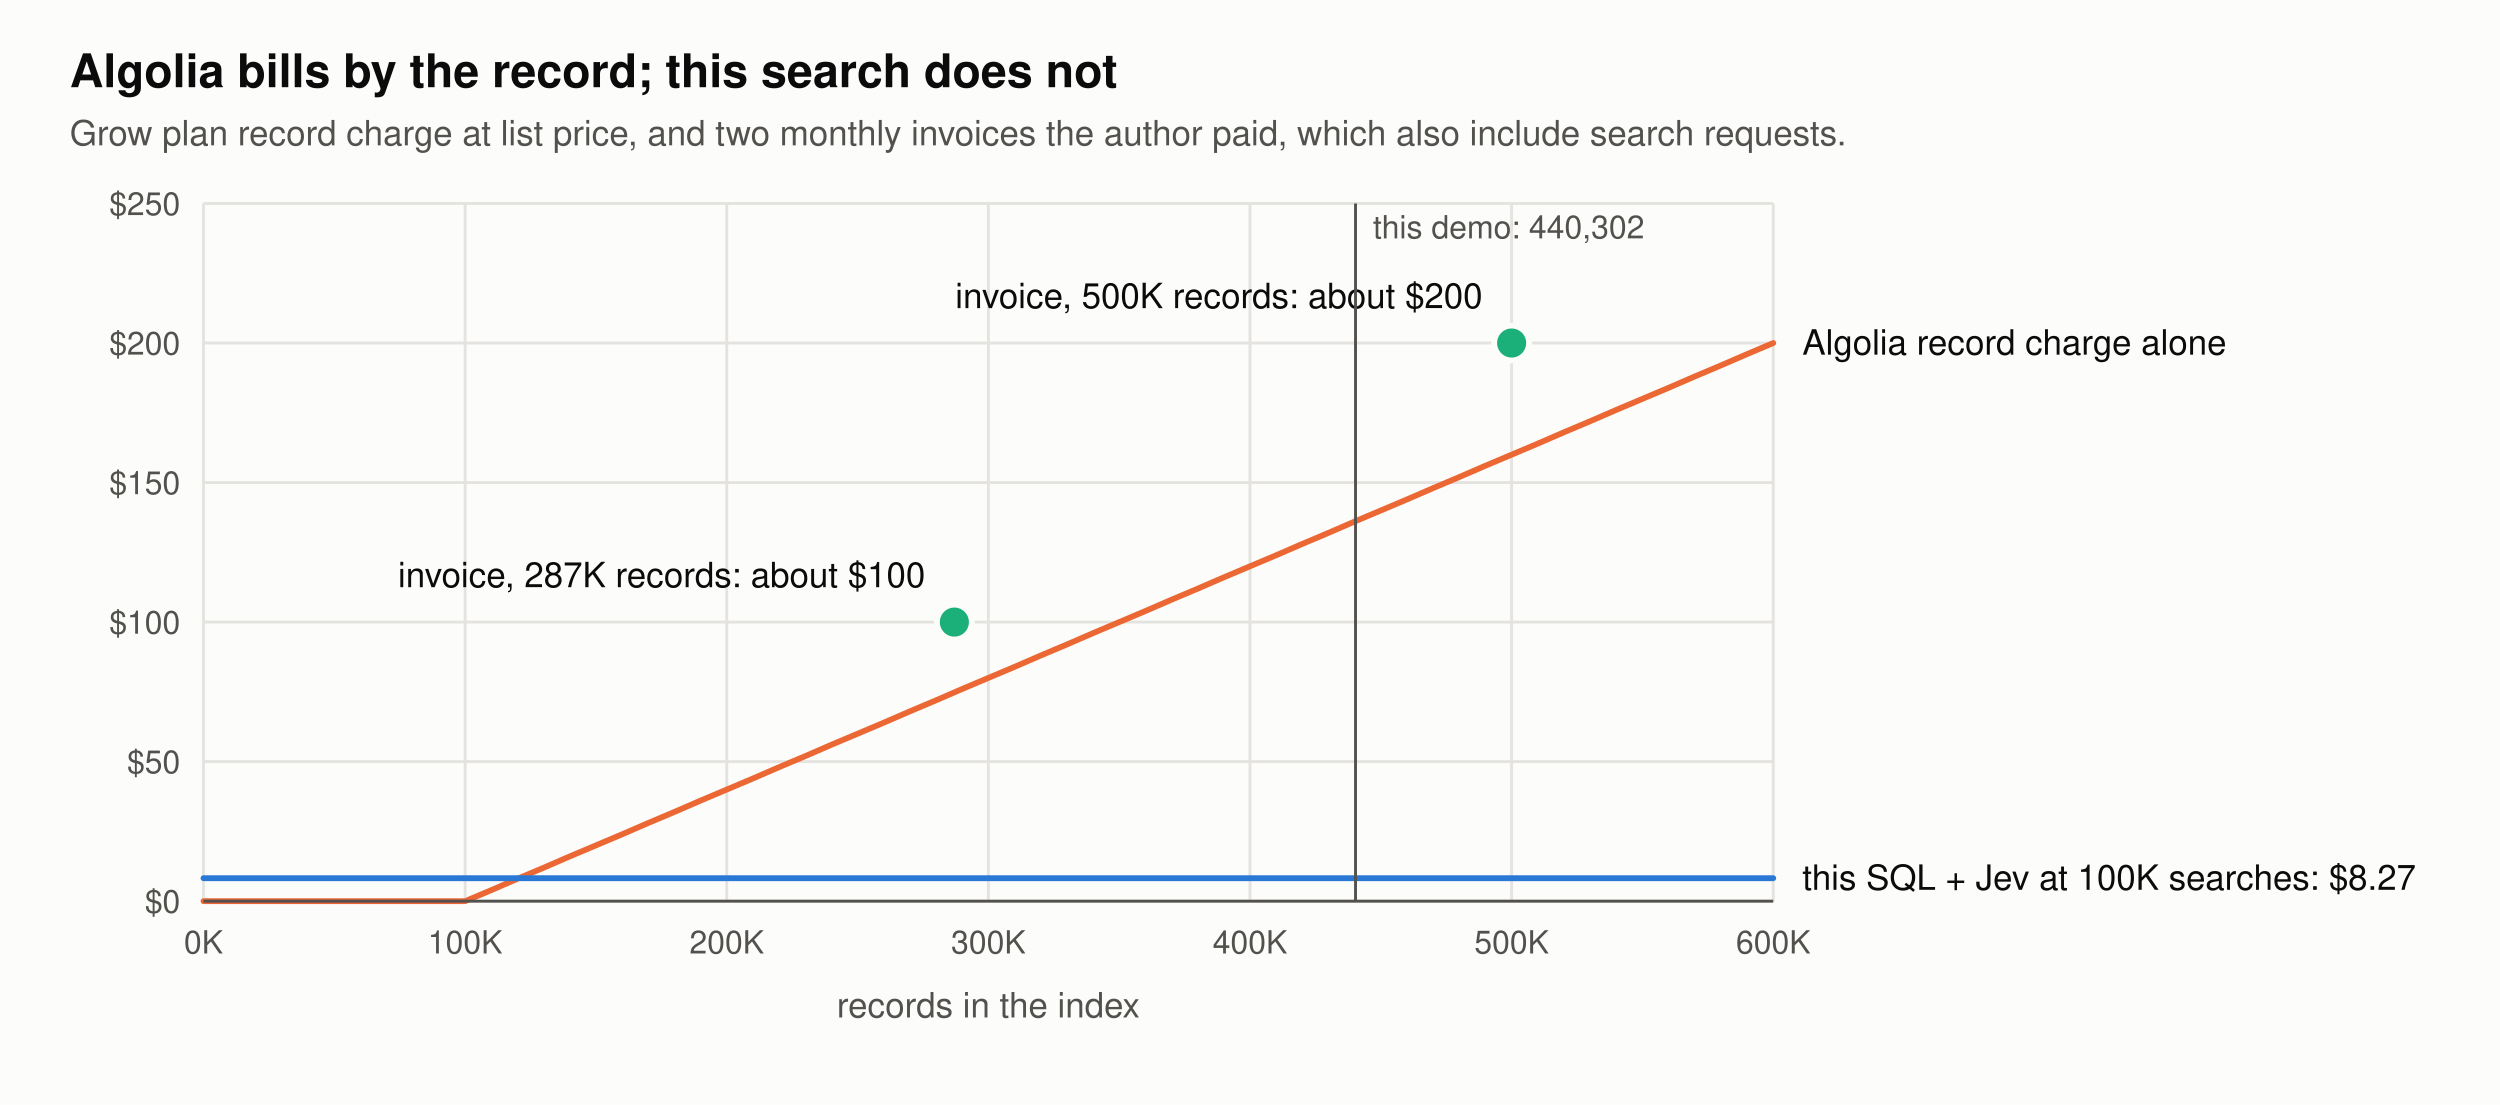
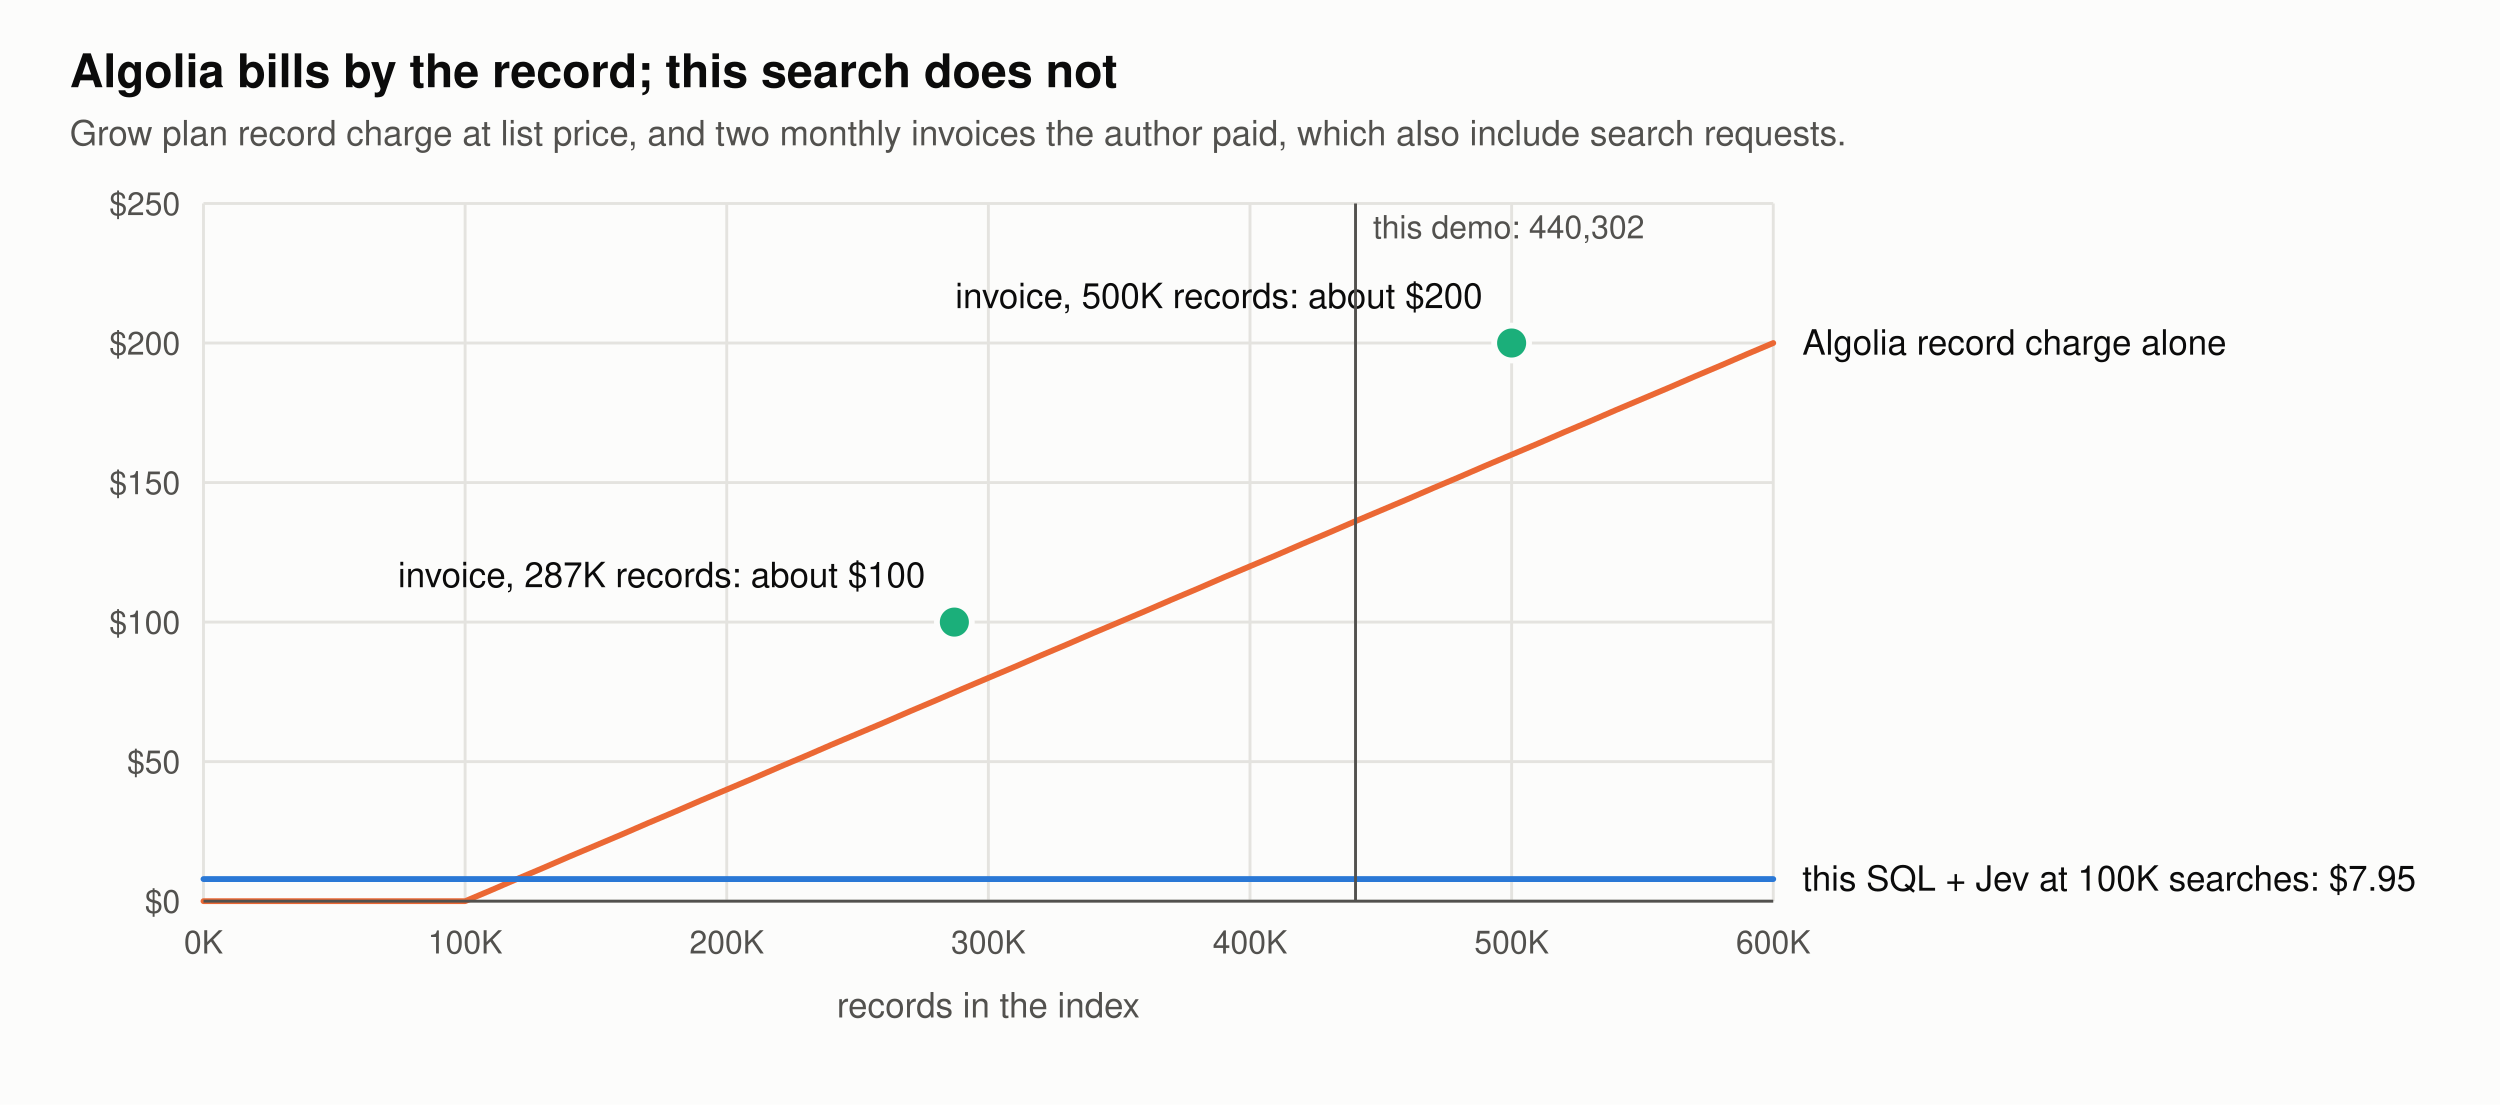
<svg xmlns="http://www.w3.org/2000/svg" width="860" height="380" viewBox="0 0 860 380" role="img" font-family="-apple-system, 'Segoe UI', Helvetica, Arial, sans-serif">
  <rect width="860" height="380" fill="#fcfcfb" />
  <text x="24.0" y="30.0" font-size="16" fill="#0b0b0b" font-weight="600">Algolia bills by the record; this search does not</text>
  <text x="24.0" y="50.0" font-size="12" fill="#52514e">Grow plan record charge at list price, and two monthly invoices the author paid, which also include search requests.</text>
  <line x1="70.0" y1="310.0" x2="610.0" y2="310.0" stroke="#e4e3df" stroke-width="1" />
  <text x="62.0" y="314.0" font-size="11" fill="#52514e" text-anchor="end">$0</text>
  <line x1="70.0" y1="262.0" x2="610.0" y2="262.0" stroke="#e4e3df" stroke-width="1" />
  <text x="62.0" y="266.0" font-size="11" fill="#52514e" text-anchor="end">$50</text>
  <line x1="70.0" y1="214.0" x2="610.0" y2="214.0" stroke="#e4e3df" stroke-width="1" />
  <text x="62.0" y="218.0" font-size="11" fill="#52514e" text-anchor="end">$100</text>
  <line x1="70.0" y1="166.0" x2="610.0" y2="166.0" stroke="#e4e3df" stroke-width="1" />
  <text x="62.0" y="170.0" font-size="11" fill="#52514e" text-anchor="end">$150</text>
  <line x1="70.0" y1="118.0" x2="610.0" y2="118.0" stroke="#e4e3df" stroke-width="1" />
  <text x="62.0" y="122.0" font-size="11" fill="#52514e" text-anchor="end">$200</text>
  <line x1="70.0" y1="70.0" x2="610.0" y2="70.0" stroke="#e4e3df" stroke-width="1" />
  <text x="62.0" y="74.0" font-size="11" fill="#52514e" text-anchor="end">$250</text>
  <line x1="70.0" y1="70.0" x2="70.0" y2="310.0" stroke="#e4e3df" stroke-width="1" />
  <text x="70.0" y="328.0" font-size="11" fill="#52514e" text-anchor="middle">0K</text>
  <line x1="160.0" y1="70.0" x2="160.0" y2="310.0" stroke="#e4e3df" stroke-width="1" />
  <text x="160.0" y="328.0" font-size="11" fill="#52514e" text-anchor="middle">100K</text>
  <line x1="250.0" y1="70.0" x2="250.0" y2="310.0" stroke="#e4e3df" stroke-width="1" />
  <text x="250.0" y="328.0" font-size="11" fill="#52514e" text-anchor="middle">200K</text>
  <line x1="340.0" y1="70.0" x2="340.0" y2="310.0" stroke="#e4e3df" stroke-width="1" />
  <text x="340.0" y="328.0" font-size="11" fill="#52514e" text-anchor="middle">300K</text>
  <line x1="430.0" y1="70.0" x2="430.0" y2="310.0" stroke="#e4e3df" stroke-width="1" />
  <text x="430.0" y="328.0" font-size="11" fill="#52514e" text-anchor="middle">400K</text>
  <line x1="520.0" y1="70.0" x2="520.0" y2="310.0" stroke="#e4e3df" stroke-width="1" />
  <text x="520.0" y="328.0" font-size="11" fill="#52514e" text-anchor="middle">500K</text>
  <line x1="610.0" y1="70.0" x2="610.0" y2="310.0" stroke="#e4e3df" stroke-width="1" />
  <text x="610.0" y="328.0" font-size="11" fill="#52514e" text-anchor="middle">600K</text>
  <text x="340.0" y="350.0" font-size="12" fill="#52514e" text-anchor="middle">records in the index</text>
  <path d="M70.0,310.0L79.0,310.0L88.0,310.0L97.0,310.0L106.0,310.0L115.0,310.0L124.0,310.0L133.0,310.0L142.0,310.0L151.0,310.0L160.0,310.0L169.0,306.2L178.0,302.3L187.0,298.5L196.0,294.6L205.0,290.8L214.0,287.0L223.0,283.1L232.0,279.3L241.0,275.4L250.0,271.6L259.0,267.8L268.0,263.9L277.0,260.1L286.0,256.2L295.0,252.4L304.0,248.6L313.0,244.7L322.0,240.9L331.0,237.0L340.0,233.2L349.0,229.4L358.0,225.5L367.0,221.7L376.0,217.8L385.0,214.0L394.0,210.2L403.0,206.3L412.0,202.5L421.0,198.6L430.0,194.8L439.0,191.0L448.0,187.1L457.0,183.3L466.0,179.4L475.0,175.6L484.0,171.8L493.0,167.9L502.0,164.1L511.0,160.2L520.0,156.4L529.0,152.6L538.0,148.7L547.0,144.9L556.0,141.0L565.0,137.2L574.0,133.4L583.0,129.5L592.0,125.7L601.0,121.8L610.0,118.0" fill="none" stroke="#eb6834" stroke-width="2" stroke-linejoin="round" stroke-linecap="round" />
  <text x="620.0" y="122.0" font-size="12" fill="#0b0b0b">Algolia record charge alone</text>
-   <path d="M70.0,302.1L610.0,302.1" fill="none" stroke="#2a78d6" stroke-width="2" stroke-linejoin="round" stroke-linecap="round" />
-   <text x="620.0" y="306.1" font-size="12" fill="#0b0b0b">this SQL + Jev at 100K searches: $8.27</text>
+   <path d="M70.0,302.4L610.0,302.4" fill="none" stroke="#2a78d6" stroke-width="2" stroke-linejoin="round" stroke-linecap="round" />
+   <text x="620.0" y="306.4" font-size="12" fill="#0b0b0b">this SQL + Jev at 100K searches: $7.95</text>
  <circle cx="328.3" cy="214.0" r="6" fill="#1baf7a" stroke="#fcfcfb" stroke-width="2" />
  <text x="318.3" y="202.0" font-size="12" fill="#0b0b0b" text-anchor="end">invoice, 287K records: about $100</text>
  <circle cx="520.0" cy="118.0" r="6" fill="#1baf7a" stroke="#fcfcfb" stroke-width="2" />
  <text x="510.0" y="106.0" font-size="12" fill="#0b0b0b" text-anchor="end">invoice, 500K records: about $200</text>
  <line x1="466.3" y1="70.0" x2="466.3" y2="310.0" stroke="#52514e" stroke-width="1" />
  <text x="472.3" y="82.0" font-size="11" fill="#52514e">this demo: 440,302</text>
  <line x1="70.0" y1="310.0" x2="610.0" y2="310.0" stroke="#52514e" stroke-width="1" />
</svg>
